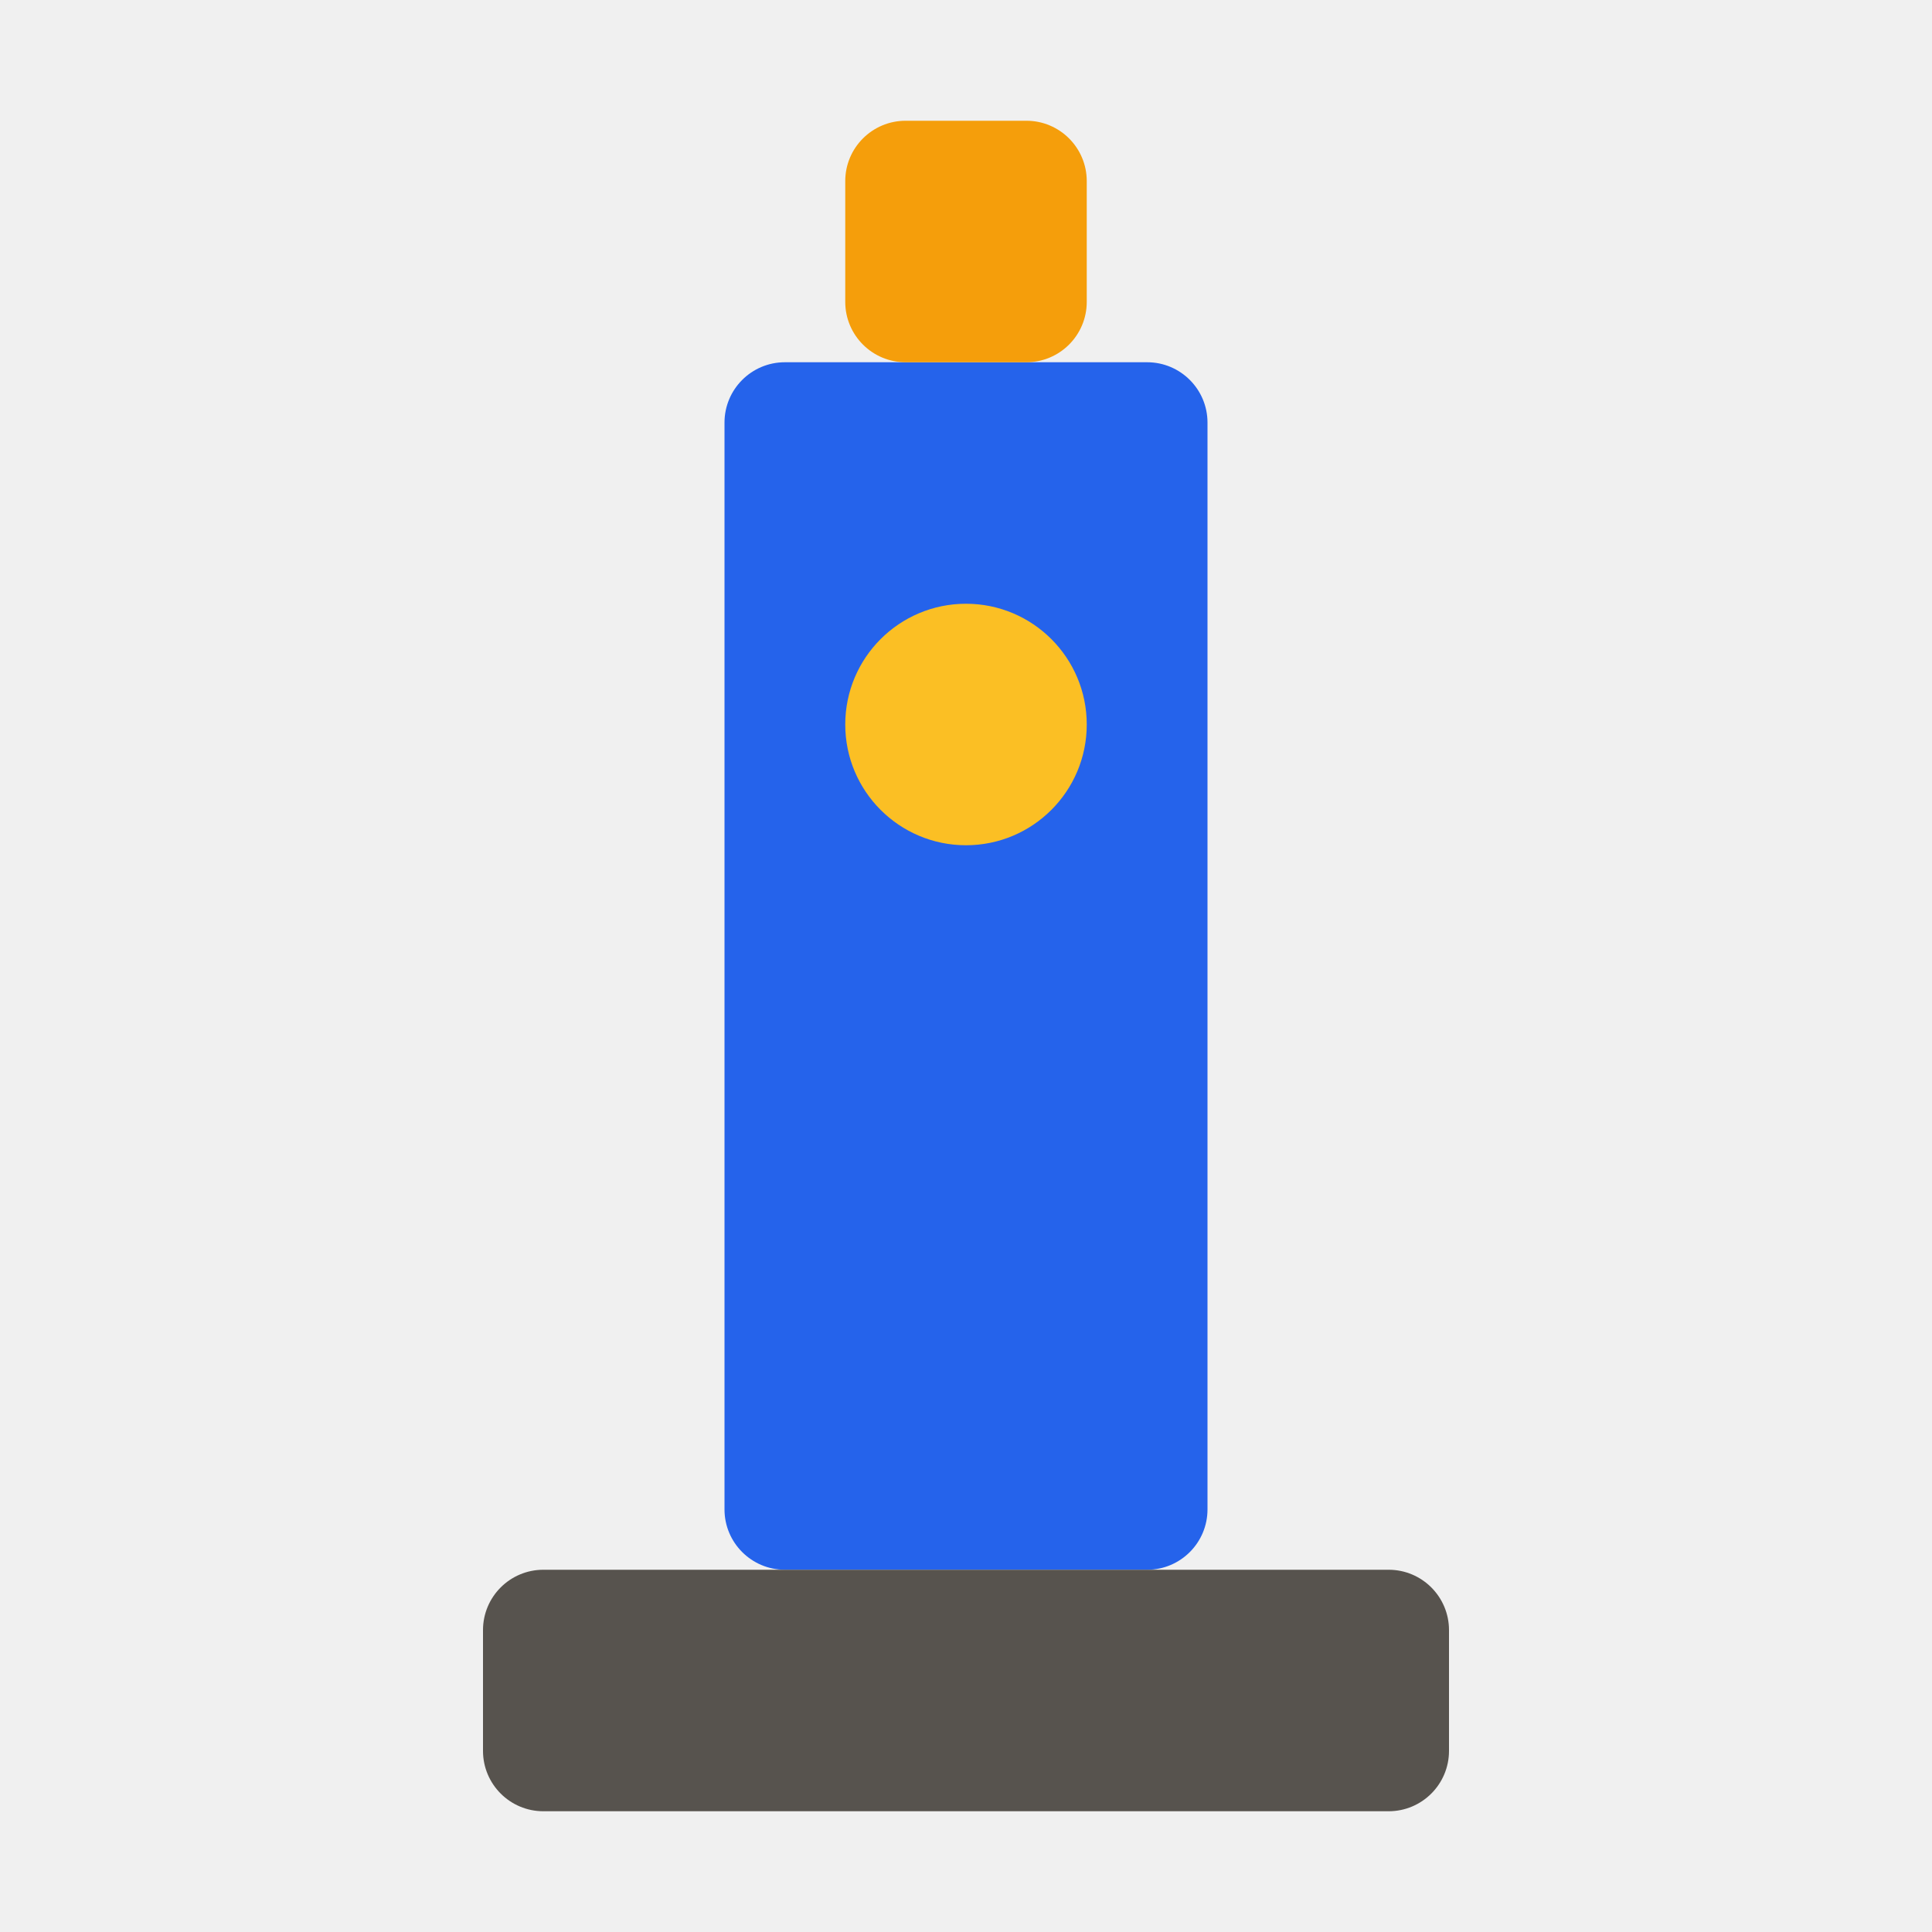
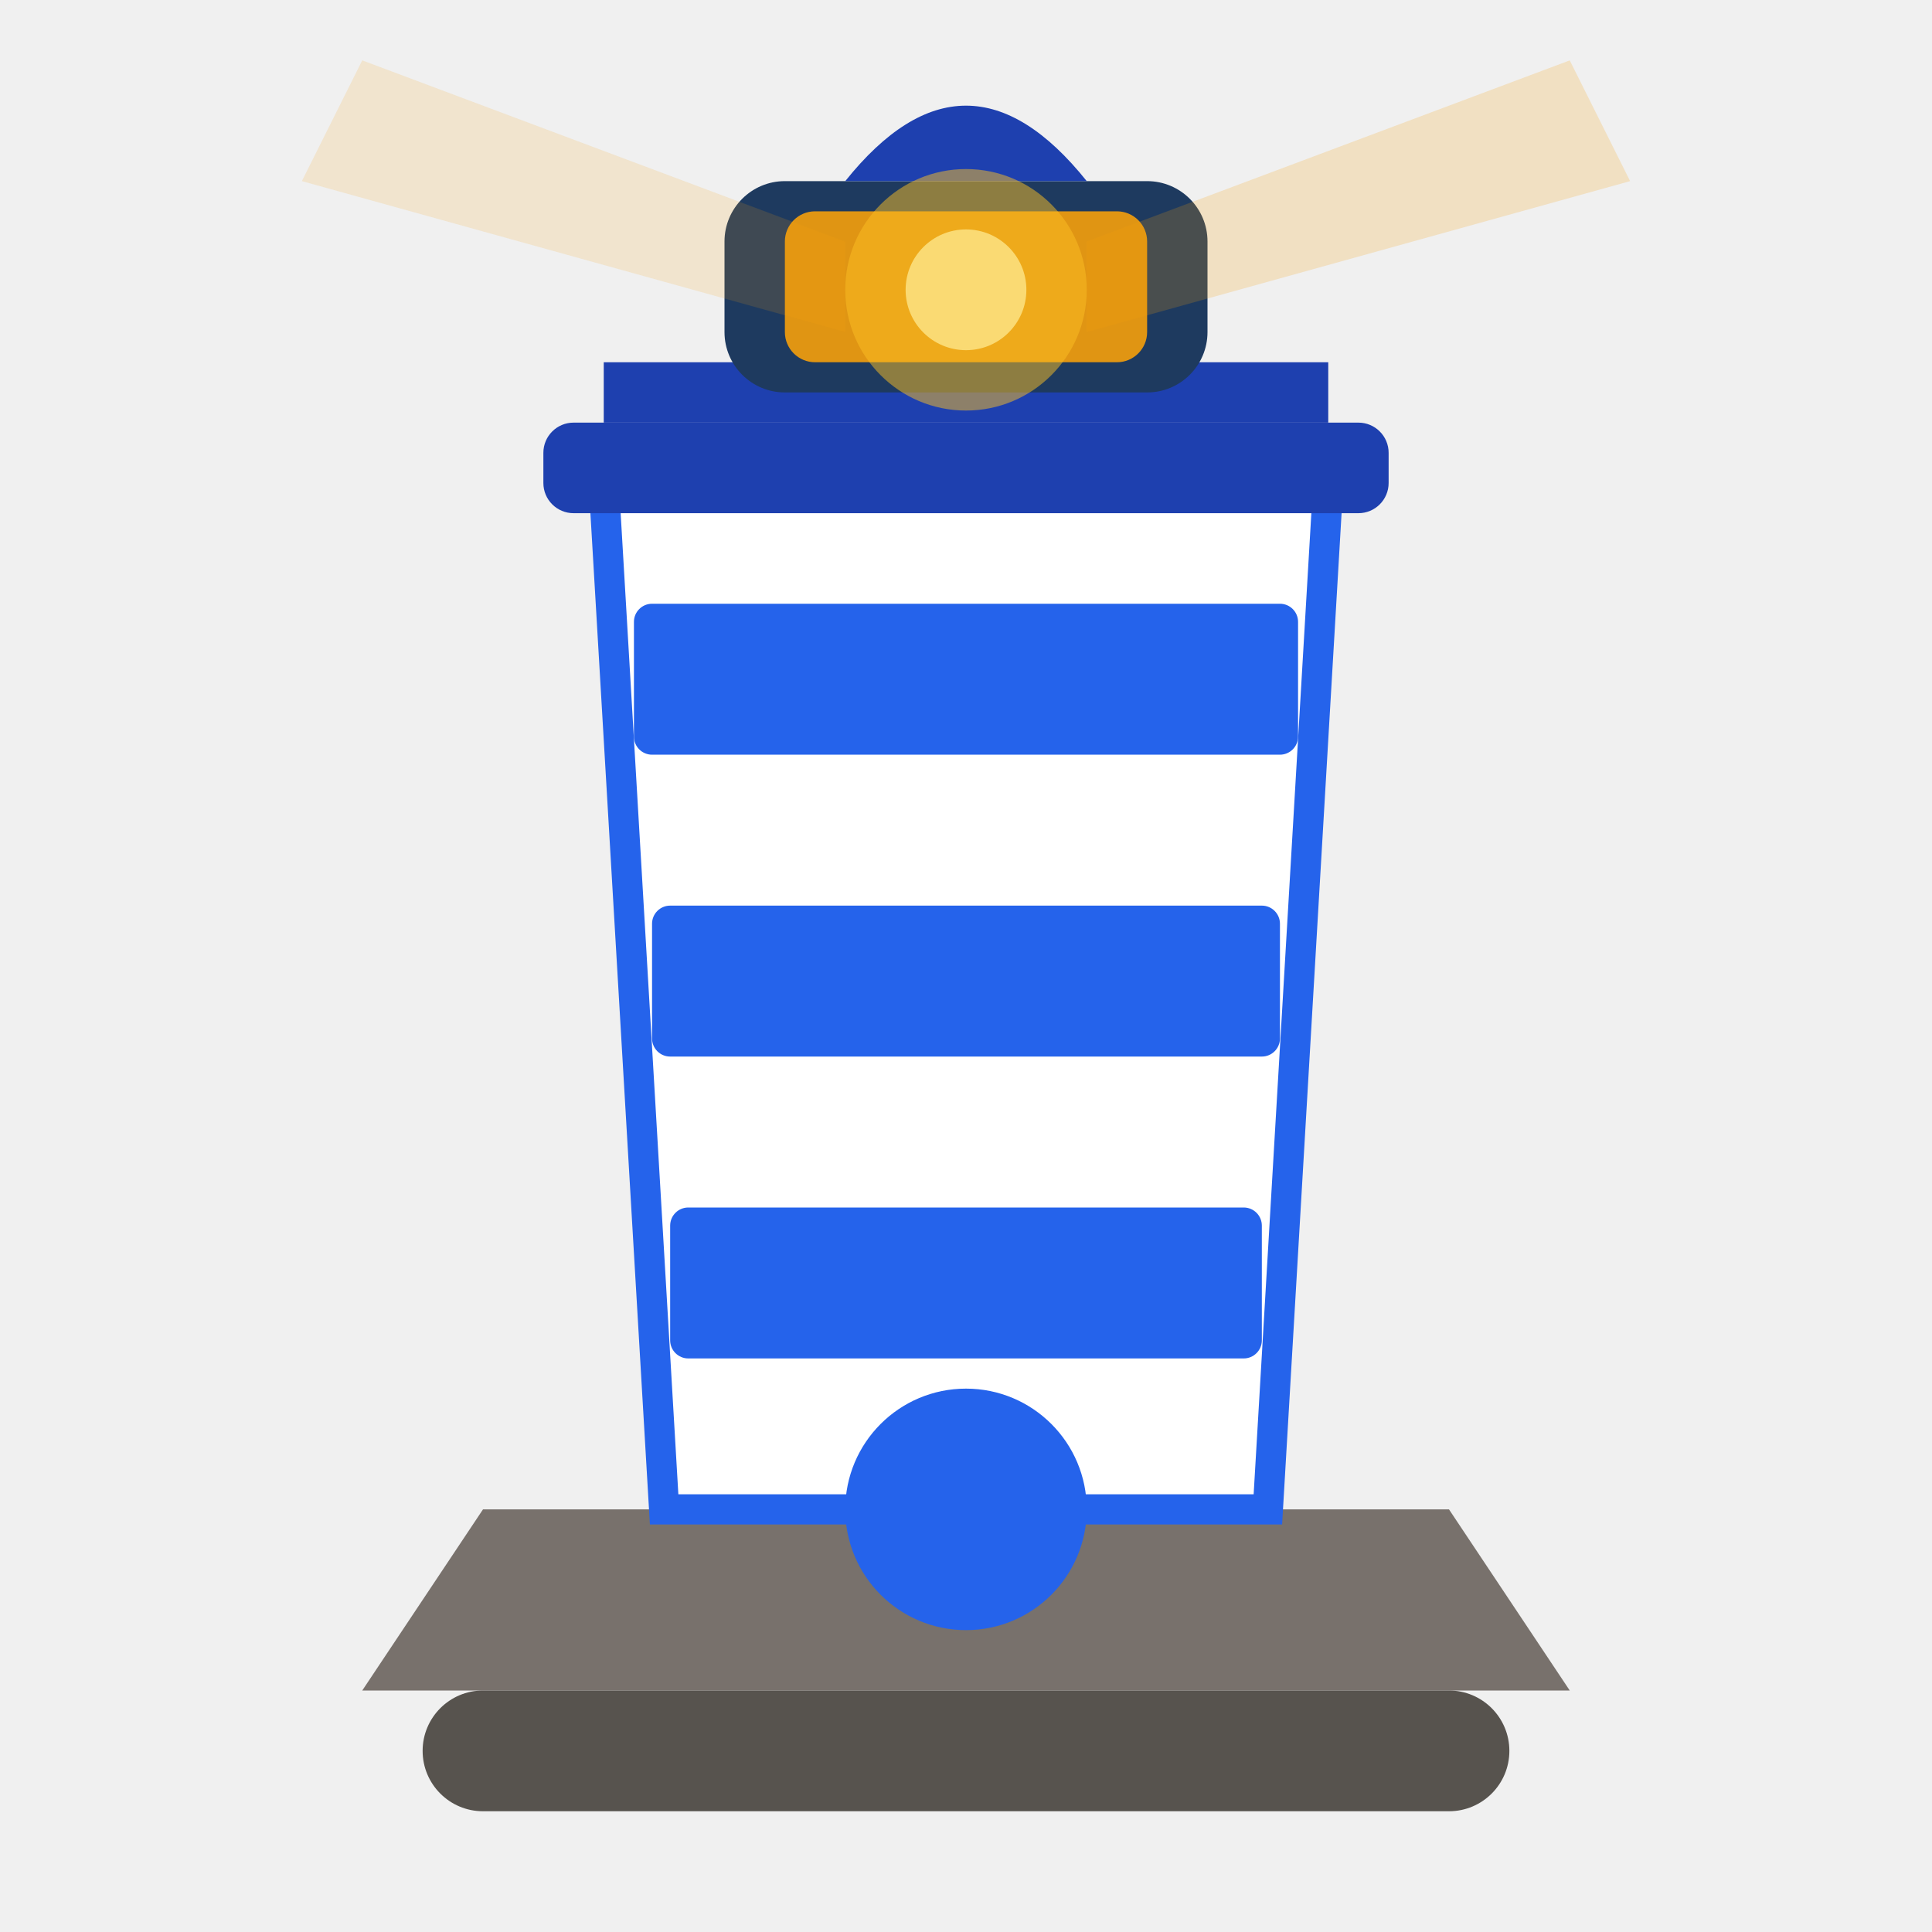
<svg xmlns="http://www.w3.org/2000/svg" viewBox="0 0 32 32">
-   <rect x="12" y="6" width="8" height="20" rx="1" fill="#2563EB" />
-   <rect x="14" y="2" width="4" height="4" rx="1" fill="#F59E0B" />
-   <rect x="8" y="26" width="16" height="4" rx="1" fill="#57534E" />
-   <circle cx="16" cy="12" r="2" fill="#FBBF24" />
+   <path d="M6 28h20l-2-3H8L6 28z" fill="#78716C" />
+   <rect x="7" y="28" width="18" height="2" rx="1" fill="#57534E" />
+   <path d="M11 25h10l1-17H10l1 17z" fill="#FFFFFF" stroke="#2563EB" stroke-width="0.5" />
+   <rect x="10.5" y="10" width="11" height="2.5" fill="#2563EB" rx="0.3" />
+   <rect x="10.8" y="15" width="10.4" height="2.5" fill="#2563EB" rx="0.3" />
+   <rect x="11.1" y="20" width="9.8" height="2.5" fill="#2563EB" rx="0.3" />
+   <rect x="14" y="23" width="4" height="4" rx="2" fill="#2563EB" />
+   <rect x="9" y="7" width="14" height="1.5" rx="0.5" fill="#1E40AF" />
+   <rect x="10" y="6" width="12" height="1" fill="#1E40AF" />
+   <rect x="12" y="3" width="8" height="3.5" rx="1" fill="#1E3A5F" />
+   <rect x="13" y="3.5" width="6" height="2.5" rx="0.5" fill="#F59E0B" opacity="0.9" />
+   <path d="M14 3 Q16 0.5 18 3z" fill="#1E40AF" />
+   <circle cx="16" cy="4.8" r="2" fill="#FBBF24" opacity="0.5" />
+   <circle cx="16" cy="4.8" r="1" fill="#FDE68A" opacity="0.8" />
+   <path d="M18 4 L26 1 L27 3 L18 5.5z" fill="#F59E0B" opacity="0.2" />
+   <path d="M14 4 L6 1 L5 3 L14 5.5z" fill="#F59E0B" opacity="0.15" />
</svg>
